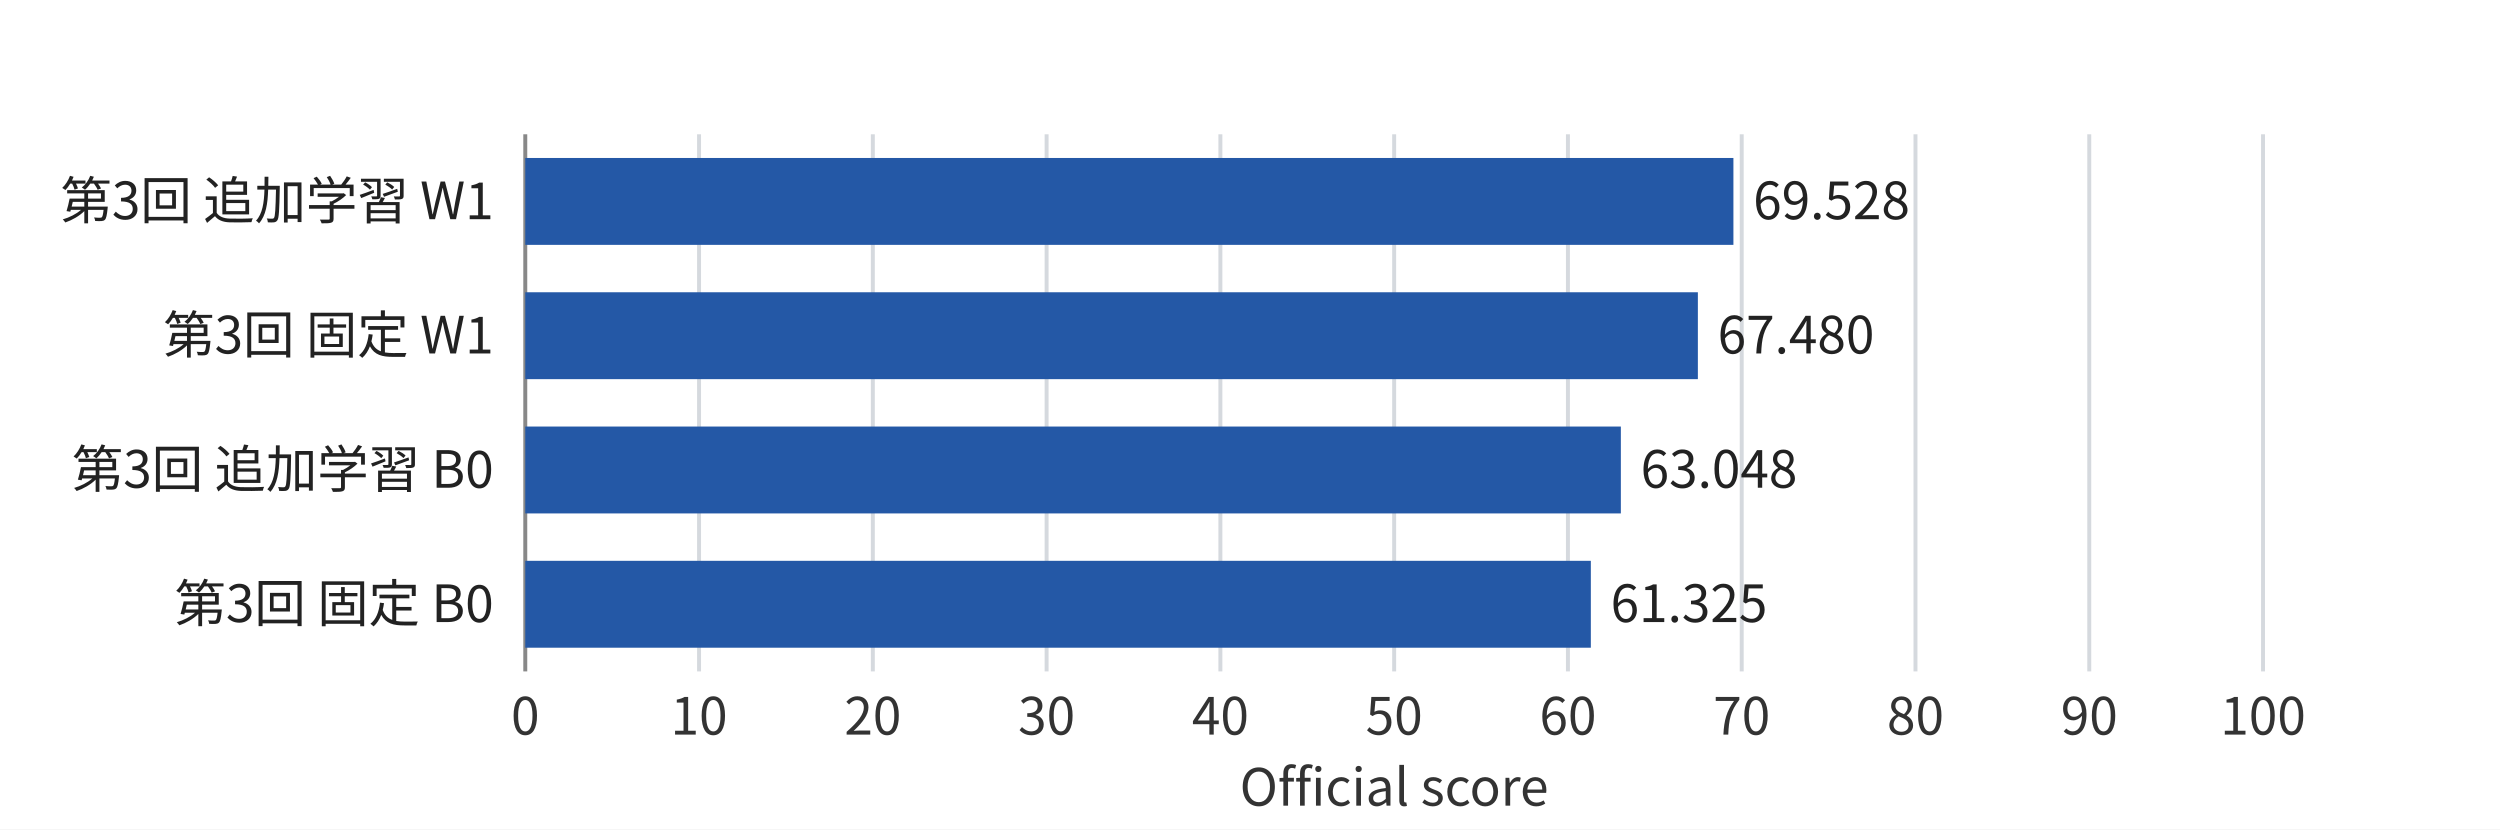
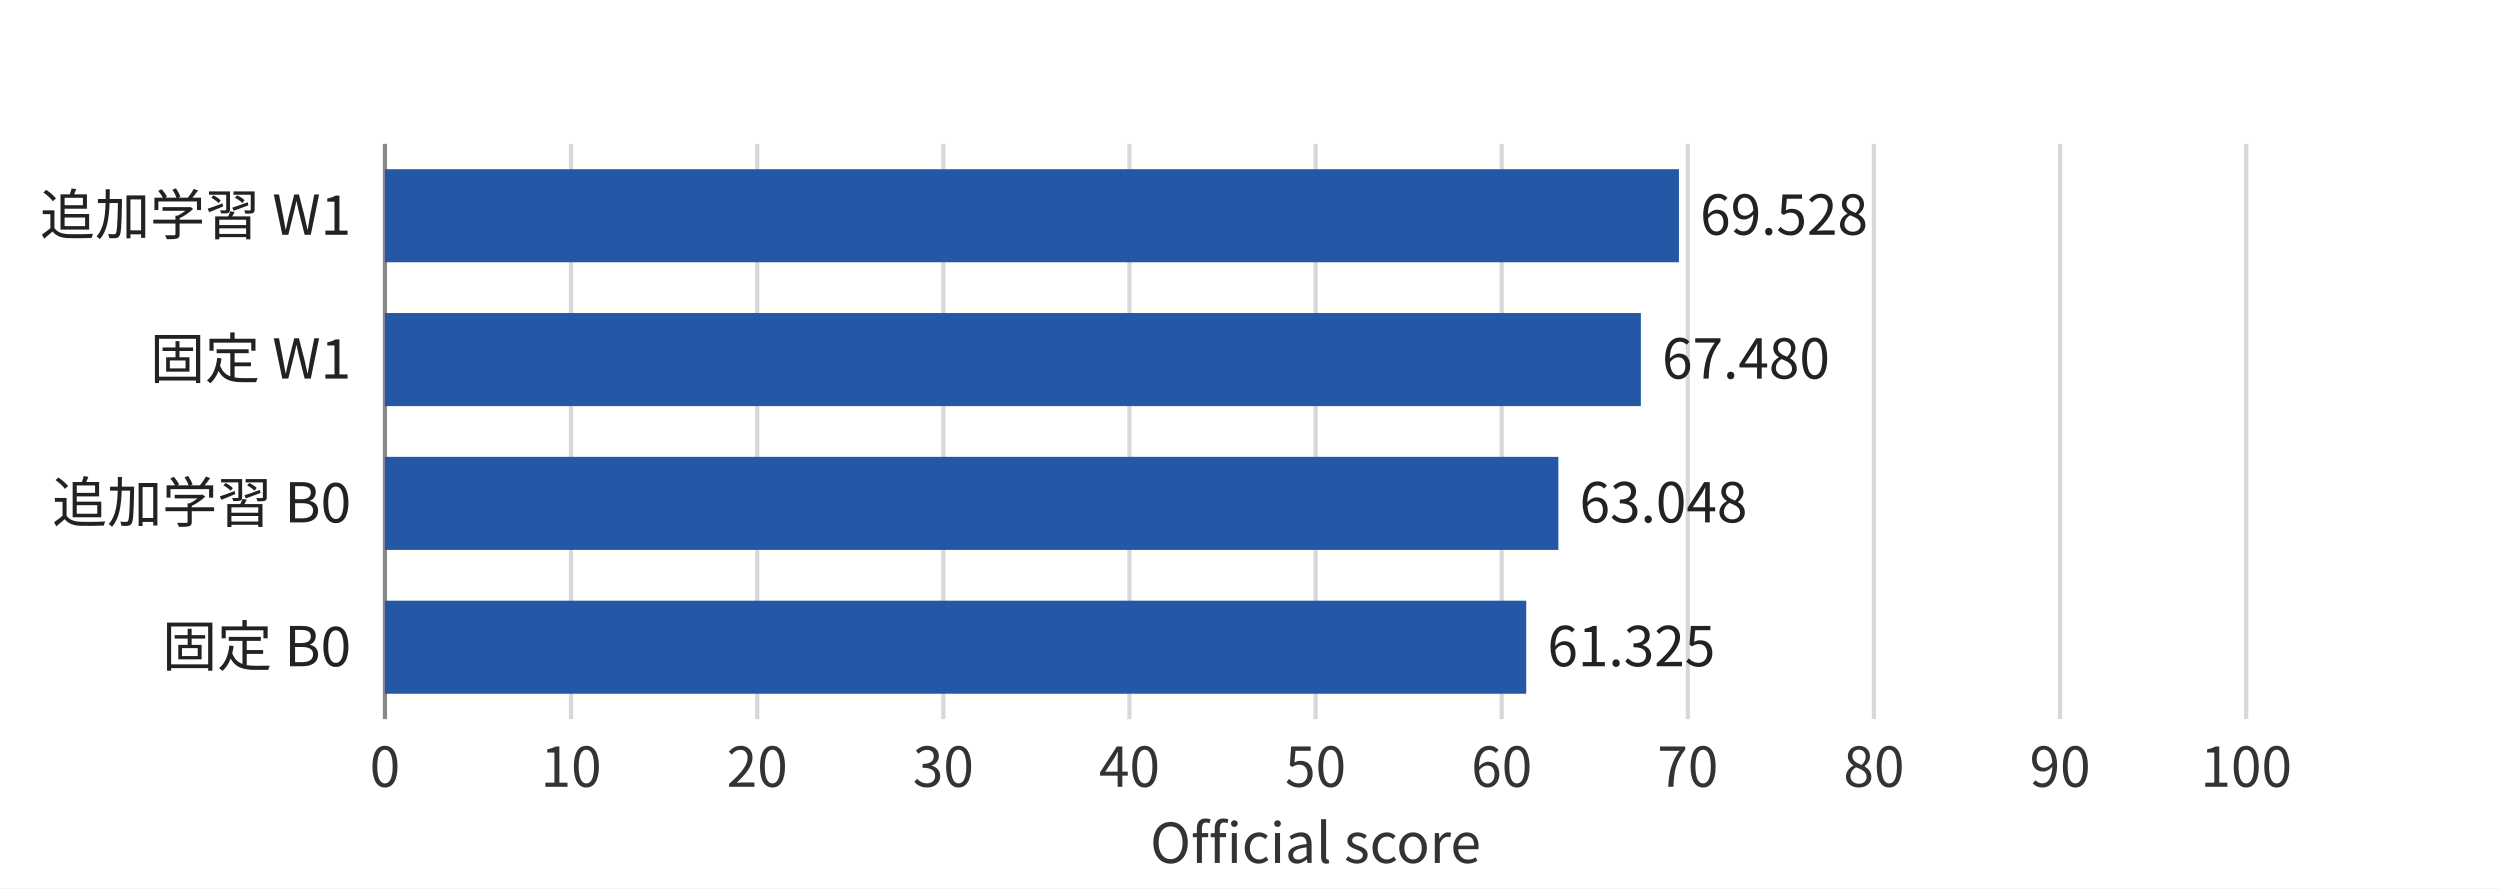
- <svg xmlns="http://www.w3.org/2000/svg" width="633" height="210" viewBox="0 0 633 210" font-family="'Hiragino Sans','Noto Sans CJK JP','Yu Gothic',Meiryo,sans-serif" font-size="13">
-   <rect width="633" height="210" fill="#ffffff" />
-   <line x1="133.0" y1="34" x2="133.0" y2="170" stroke="#888888" stroke-width="1" />
-   <text x="133.0" y="186" text-anchor="middle" fill="#333333">0</text>
-   <line x1="177.0" y1="34" x2="177.0" y2="170" stroke="#d5d9de" stroke-width="1" />
-   <text x="177.0" y="186" text-anchor="middle" fill="#333333">10</text>
-   <line x1="221.0" y1="34" x2="221.0" y2="170" stroke="#d5d9de" stroke-width="1" />
-   <text x="221.0" y="186" text-anchor="middle" fill="#333333">20</text>
-   <line x1="265.0" y1="34" x2="265.0" y2="170" stroke="#d5d9de" stroke-width="1" />
-   <text x="265.0" y="186" text-anchor="middle" fill="#333333">30</text>
-   <line x1="309.0" y1="34" x2="309.0" y2="170" stroke="#d5d9de" stroke-width="1" />
-   <text x="309.0" y="186" text-anchor="middle" fill="#333333">40</text>
-   <line x1="353.0" y1="34" x2="353.0" y2="170" stroke="#d5d9de" stroke-width="1" />
-   <text x="353.0" y="186" text-anchor="middle" fill="#333333">50</text>
-   <line x1="397.0" y1="34" x2="397.0" y2="170" stroke="#d5d9de" stroke-width="1" />
-   <text x="397.0" y="186" text-anchor="middle" fill="#333333">60</text>
-   <line x1="441.0" y1="34" x2="441.0" y2="170" stroke="#d5d9de" stroke-width="1" />
-   <text x="441.0" y="186" text-anchor="middle" fill="#333333">70</text>
-   <line x1="485.0" y1="34" x2="485.0" y2="170" stroke="#d5d9de" stroke-width="1" />
-   <text x="485.0" y="186" text-anchor="middle" fill="#333333">80</text>
-   <line x1="529.0" y1="34" x2="529.0" y2="170" stroke="#d5d9de" stroke-width="1" />
-   <text x="529.0" y="186" text-anchor="middle" fill="#333333">90</text>
-   <line x1="573.0" y1="34" x2="573.0" y2="170" stroke="#d5d9de" stroke-width="1" />
-   <text x="573.0" y="186" text-anchor="middle" fill="#333333">100</text>
-   <text x="353.0" y="204" text-anchor="middle" fill="#333333">Official score</text>
-   <text x="125" y="55.5" text-anchor="end" fill="#222222">第3回 追加学習 W1</text>
-   <rect x="133" y="40.0" width="305.9" height="22" fill="#2458a6" />
-   <text x="443.9" y="55.5" fill="#222222">69.528</text>
-   <text x="125" y="89.5" text-anchor="end" fill="#222222">第3回 固定 W1</text>
-   <rect x="133" y="74.0" width="296.9" height="22" fill="#2458a6" />
-   <text x="434.9" y="89.5" fill="#222222">67.480</text>
-   <text x="125" y="123.5" text-anchor="end" fill="#222222">第3回 追加学習 B0</text>
-   <rect x="133" y="108.0" width="277.4" height="22" fill="#2458a6" />
-   <text x="415.4" y="123.5" fill="#222222">63.048</text>
-   <text x="125" y="157.5" text-anchor="end" fill="#222222">第3回 固定 B0</text>
-   <rect x="133" y="142.0" width="269.8" height="22" fill="#2458a6" />
-   <text x="407.8" y="157.5" fill="#222222">61.325</text>
+ <svg xmlns="http://www.w3.org/2000/svg" width="591" height="210" viewBox="0 0 591 210" font-family="'Hiragino Sans','Noto Sans CJK JP','Yu Gothic',Meiryo,sans-serif" font-size="13">
+   <rect width="591" height="210" fill="#ffffff" />
+   <line x1="91.0" y1="34" x2="91.0" y2="170" stroke="#888888" stroke-width="1" />
+   <text x="91.0" y="186" text-anchor="middle" fill="#333333">0</text>
+   <line x1="135.0" y1="34" x2="135.0" y2="170" stroke="#d5d9de" stroke-width="1" />
+   <text x="135.0" y="186" text-anchor="middle" fill="#333333">10</text>
+   <line x1="179.0" y1="34" x2="179.0" y2="170" stroke="#d5d9de" stroke-width="1" />
+   <text x="179.0" y="186" text-anchor="middle" fill="#333333">20</text>
+   <line x1="223.0" y1="34" x2="223.0" y2="170" stroke="#d5d9de" stroke-width="1" />
+   <text x="223.0" y="186" text-anchor="middle" fill="#333333">30</text>
+   <line x1="267.0" y1="34" x2="267.0" y2="170" stroke="#d5d9de" stroke-width="1" />
+   <text x="267.0" y="186" text-anchor="middle" fill="#333333">40</text>
+   <line x1="311.0" y1="34" x2="311.0" y2="170" stroke="#d5d9de" stroke-width="1" />
+   <text x="311.0" y="186" text-anchor="middle" fill="#333333">50</text>
+   <line x1="355.0" y1="34" x2="355.0" y2="170" stroke="#d5d9de" stroke-width="1" />
+   <text x="355.0" y="186" text-anchor="middle" fill="#333333">60</text>
+   <line x1="399.0" y1="34" x2="399.0" y2="170" stroke="#d5d9de" stroke-width="1" />
+   <text x="399.0" y="186" text-anchor="middle" fill="#333333">70</text>
+   <line x1="443.0" y1="34" x2="443.0" y2="170" stroke="#d5d9de" stroke-width="1" />
+   <text x="443.0" y="186" text-anchor="middle" fill="#333333">80</text>
+   <line x1="487.0" y1="34" x2="487.0" y2="170" stroke="#d5d9de" stroke-width="1" />
+   <text x="487.0" y="186" text-anchor="middle" fill="#333333">90</text>
+   <line x1="531.0" y1="34" x2="531.0" y2="170" stroke="#d5d9de" stroke-width="1" />
+   <text x="531.0" y="186" text-anchor="middle" fill="#333333">100</text>
+   <text x="311.0" y="204" text-anchor="middle" fill="#333333">Official score</text>
+   <text x="83" y="55.5" text-anchor="end" fill="#222222">追加学習 W1</text>
+   <rect x="91" y="40.0" width="305.9" height="22" fill="#2458a6" />
+   <text x="401.9" y="55.5" fill="#222222">69.528</text>
+   <text x="83" y="89.5" text-anchor="end" fill="#222222">固定 W1</text>
+   <rect x="91" y="74.0" width="296.9" height="22" fill="#2458a6" />
+   <text x="392.9" y="89.5" fill="#222222">67.480</text>
+   <text x="83" y="123.5" text-anchor="end" fill="#222222">追加学習 B0</text>
+   <rect x="91" y="108.0" width="277.4" height="22" fill="#2458a6" />
+   <text x="373.4" y="123.5" fill="#222222">63.048</text>
+   <text x="83" y="157.5" text-anchor="end" fill="#222222">固定 B0</text>
+   <rect x="91" y="142.0" width="269.8" height="22" fill="#2458a6" />
+   <text x="365.8" y="157.5" fill="#222222">61.325</text>
</svg>
